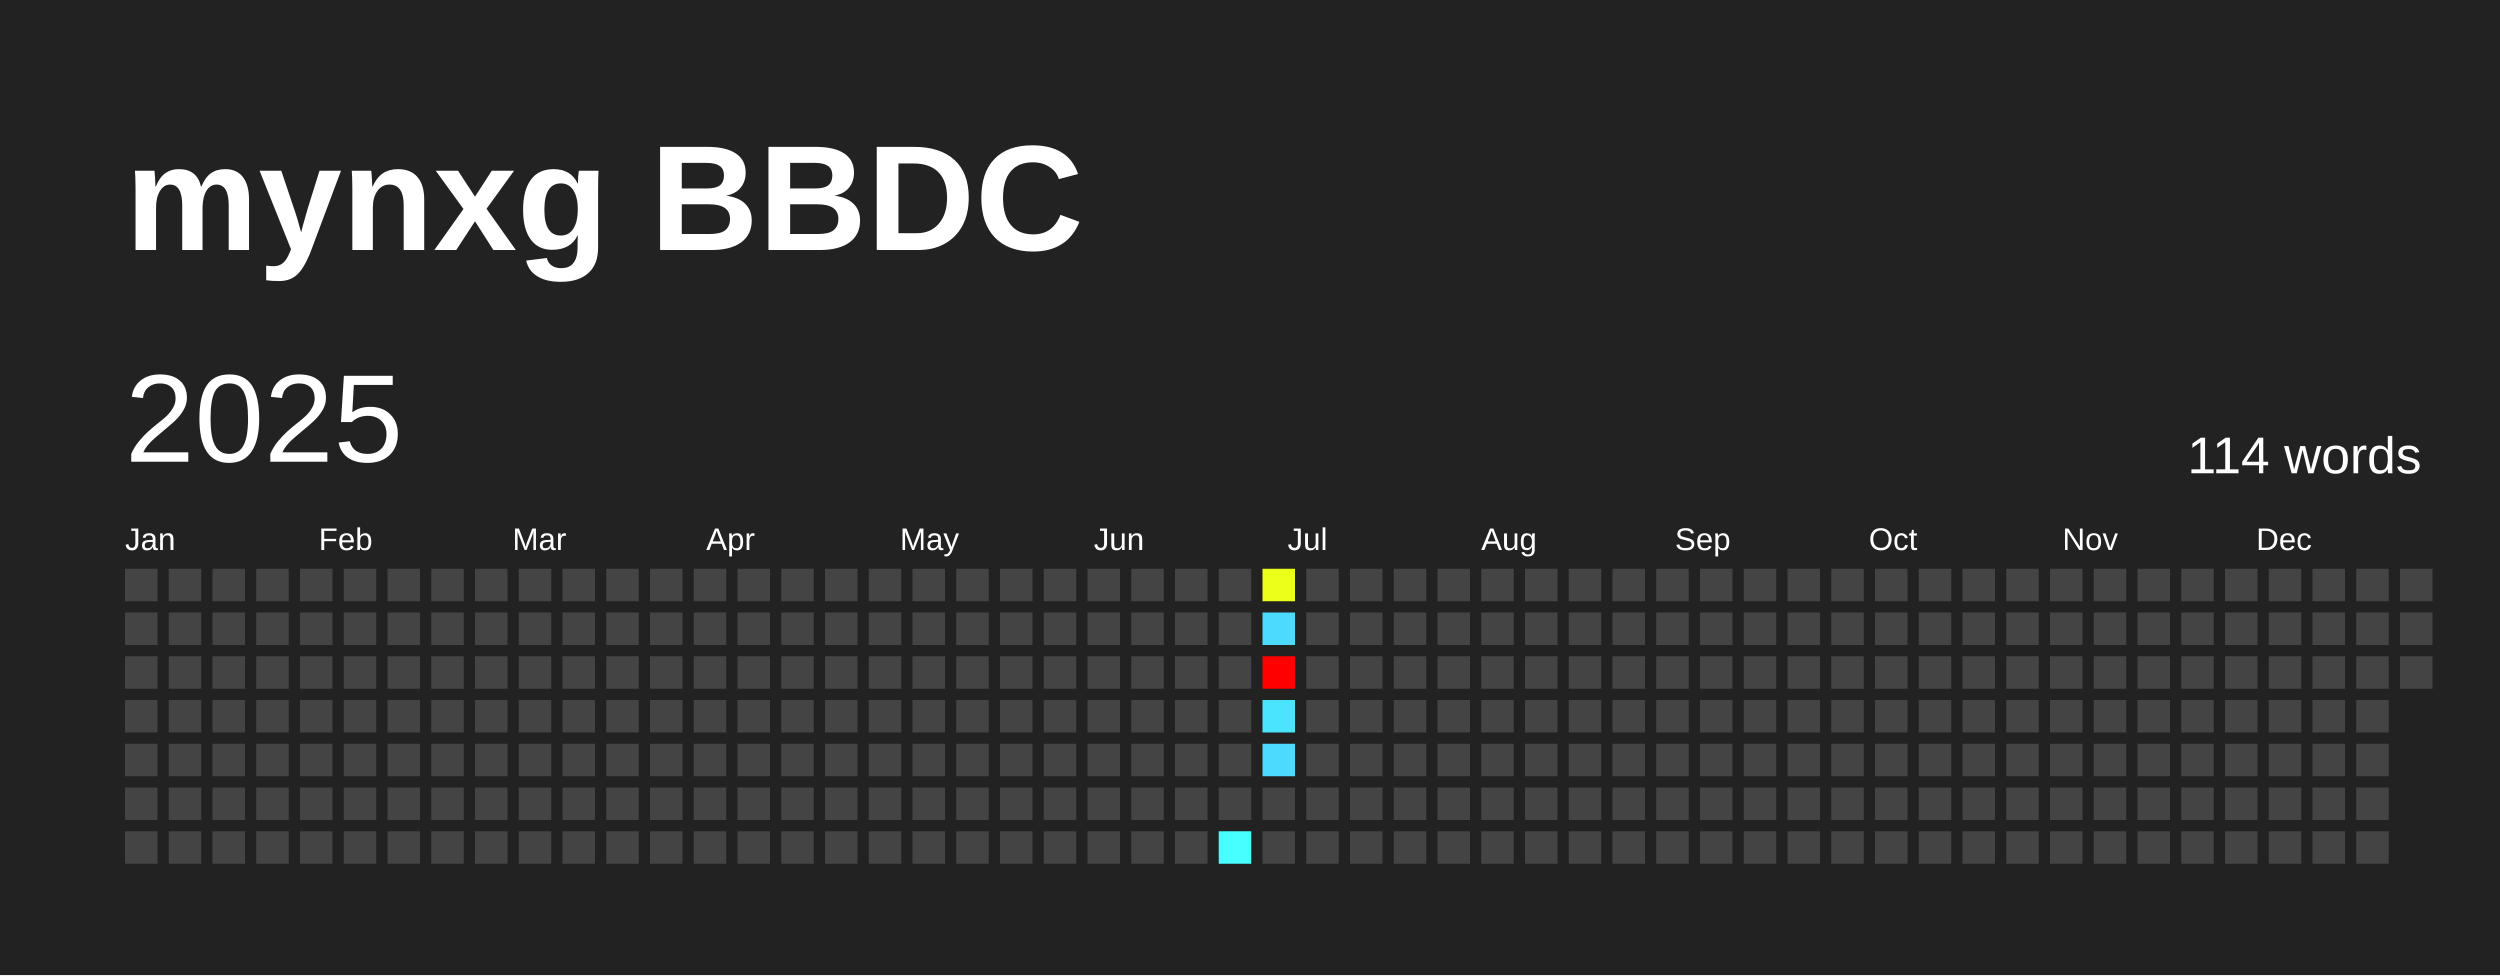
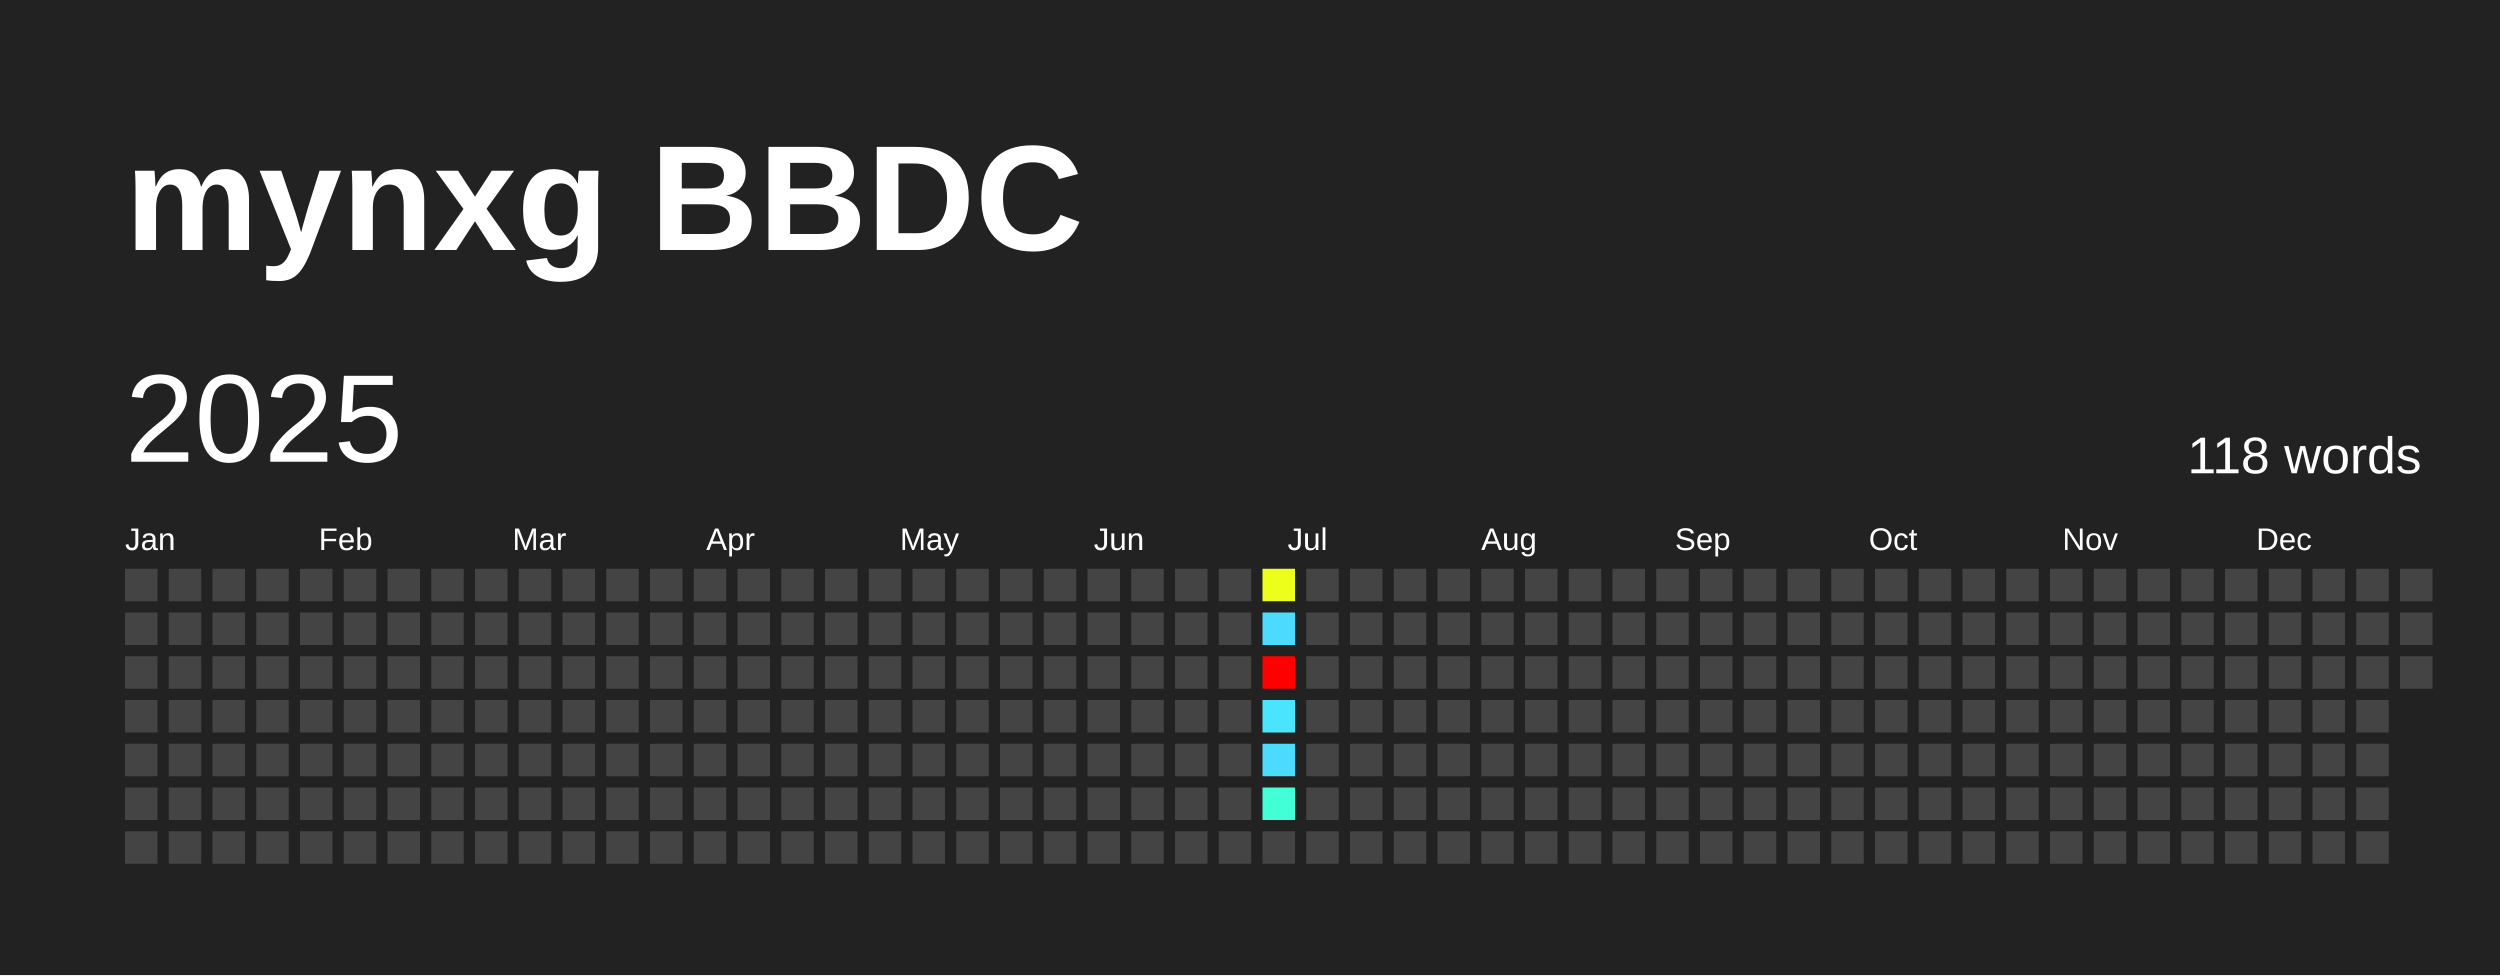
<svg xmlns="http://www.w3.org/2000/svg" baseProfile="full" height="78mm" version="1.1" viewBox="0,0,200,78" width="200mm">
  <defs />
  <rect fill="#222222" height="78" width="200" x="0" y="0" />
  <text fill="#FFFFFF" style="font-size:12px; font-family:Arial; font-weight:bold;" x="10" y="20">mynxg BBDC</text>
  <text dominant-baseline="hanging" fill="#FFFFFF" style="font-size:10.0px; font-family:Arial;" x="10" y="30">2025</text>
-   <text dominant-baseline="hanging" fill="#FFFFFF" style="font-size:4.125px; font-family:Arial;" x="175" y="35">114 words</text>
+   <text dominant-baseline="hanging" fill="#FFFFFF" style="font-size:4.125px; font-family:Arial;" x="175" y="35">118 words</text>
  <text fill="#FFFFFF" style="font-size:2.5px; font-family:Arial" x="10.0" y="44">Jan</text>
  <text fill="#FFFFFF" style="font-size:2.5px; font-family:Arial" x="25.5" y="44">Feb</text>
  <text fill="#FFFFFF" style="font-size:2.5px; font-family:Arial" x="41.0" y="44">Mar</text>
  <text fill="#FFFFFF" style="font-size:2.5px; font-family:Arial" x="56.5" y="44">Apr</text>
  <text fill="#FFFFFF" style="font-size:2.5px; font-family:Arial" x="72.0" y="44">May</text>
  <text fill="#FFFFFF" style="font-size:2.5px; font-family:Arial" x="87.5" y="44">Jun</text>
  <text fill="#FFFFFF" style="font-size:2.5px; font-family:Arial" x="103.0" y="44">Jul</text>
  <text fill="#FFFFFF" style="font-size:2.5px; font-family:Arial" x="118.5" y="44">Aug</text>
  <text fill="#FFFFFF" style="font-size:2.5px; font-family:Arial" x="134.0" y="44">Sep</text>
  <text fill="#FFFFFF" style="font-size:2.5px; font-family:Arial" x="149.5" y="44">Oct</text>
  <text fill="#FFFFFF" style="font-size:2.5px; font-family:Arial" x="165.0" y="44">Nov</text>
  <text fill="#FFFFFF" style="font-size:2.5px; font-family:Arial" x="180.5" y="44">Dec</text>
  <rect fill="#444444" height="2.6" width="2.6" x="10.0" y="45.5" />
  <rect fill="#444444" height="2.6" width="2.6" x="10.0" y="49.0" />
  <rect fill="#444444" height="2.6" width="2.6" x="10.0" y="52.5" />
  <rect fill="#444444" height="2.6" width="2.6" x="10.0" y="56.0" />
  <rect fill="#444444" height="2.6" width="2.6" x="10.0" y="59.5" />
  <rect fill="#444444" height="2.6" width="2.6" x="10.0" y="63.0" />
  <rect fill="#444444" height="2.6" width="2.6" x="10.0" y="66.5" />
  <rect fill="#444444" height="2.6" width="2.6" x="13.5" y="45.5" />
  <rect fill="#444444" height="2.6" width="2.6" x="13.5" y="49.0" />
  <rect fill="#444444" height="2.6" width="2.6" x="13.5" y="52.5" />
  <rect fill="#444444" height="2.6" width="2.6" x="13.5" y="56.0" />
  <rect fill="#444444" height="2.6" width="2.6" x="13.5" y="59.5" />
  <rect fill="#444444" height="2.6" width="2.6" x="13.5" y="63.0" />
  <rect fill="#444444" height="2.6" width="2.6" x="13.5" y="66.5" />
  <rect fill="#444444" height="2.6" width="2.6" x="17.0" y="45.5" />
  <rect fill="#444444" height="2.6" width="2.6" x="17.0" y="49.0" />
  <rect fill="#444444" height="2.6" width="2.6" x="17.0" y="52.5" />
  <rect fill="#444444" height="2.6" width="2.6" x="17.0" y="56.0" />
  <rect fill="#444444" height="2.6" width="2.6" x="17.0" y="59.5" />
  <rect fill="#444444" height="2.6" width="2.6" x="17.0" y="63.0" />
  <rect fill="#444444" height="2.6" width="2.6" x="17.0" y="66.5" />
  <rect fill="#444444" height="2.6" width="2.6" x="20.5" y="45.5" />
  <rect fill="#444444" height="2.6" width="2.6" x="20.5" y="49.0" />
  <rect fill="#444444" height="2.6" width="2.6" x="20.5" y="52.5" />
  <rect fill="#444444" height="2.6" width="2.6" x="20.5" y="56.0" />
  <rect fill="#444444" height="2.6" width="2.6" x="20.5" y="59.5" />
  <rect fill="#444444" height="2.6" width="2.6" x="20.5" y="63.0" />
  <rect fill="#444444" height="2.6" width="2.6" x="20.5" y="66.5" />
  <rect fill="#444444" height="2.6" width="2.6" x="24.0" y="45.5" />
  <rect fill="#444444" height="2.6" width="2.6" x="24.0" y="49.0" />
  <rect fill="#444444" height="2.6" width="2.6" x="24.0" y="52.5" />
  <rect fill="#444444" height="2.6" width="2.6" x="24.0" y="56.0" />
  <rect fill="#444444" height="2.6" width="2.6" x="24.0" y="59.5" />
  <rect fill="#444444" height="2.6" width="2.6" x="24.0" y="63.0" />
  <rect fill="#444444" height="2.6" width="2.6" x="24.0" y="66.5" />
  <rect fill="#444444" height="2.6" width="2.6" x="27.5" y="45.5" />
  <rect fill="#444444" height="2.6" width="2.6" x="27.5" y="49.0" />
  <rect fill="#444444" height="2.6" width="2.6" x="27.5" y="52.5" />
  <rect fill="#444444" height="2.6" width="2.6" x="27.5" y="56.0" />
  <rect fill="#444444" height="2.6" width="2.6" x="27.5" y="59.5" />
  <rect fill="#444444" height="2.6" width="2.6" x="27.5" y="63.0" />
  <rect fill="#444444" height="2.6" width="2.6" x="27.5" y="66.5" />
  <rect fill="#444444" height="2.6" width="2.6" x="31.0" y="45.5" />
  <rect fill="#444444" height="2.6" width="2.6" x="31.0" y="49.0" />
  <rect fill="#444444" height="2.6" width="2.6" x="31.0" y="52.5" />
  <rect fill="#444444" height="2.6" width="2.6" x="31.0" y="56.0" />
  <rect fill="#444444" height="2.6" width="2.6" x="31.0" y="59.5" />
  <rect fill="#444444" height="2.6" width="2.6" x="31.0" y="63.0" />
  <rect fill="#444444" height="2.6" width="2.6" x="31.0" y="66.5" />
  <rect fill="#444444" height="2.6" width="2.6" x="34.5" y="45.5" />
  <rect fill="#444444" height="2.6" width="2.6" x="34.5" y="49.0" />
  <rect fill="#444444" height="2.6" width="2.6" x="34.5" y="52.5" />
  <rect fill="#444444" height="2.6" width="2.6" x="34.5" y="56.0" />
  <rect fill="#444444" height="2.6" width="2.6" x="34.5" y="59.5" />
  <rect fill="#444444" height="2.6" width="2.6" x="34.5" y="63.0" />
  <rect fill="#444444" height="2.6" width="2.6" x="34.5" y="66.5" />
  <rect fill="#444444" height="2.6" width="2.6" x="38.0" y="45.5" />
  <rect fill="#444444" height="2.6" width="2.6" x="38.0" y="49.0" />
  <rect fill="#444444" height="2.6" width="2.6" x="38.0" y="52.5" />
  <rect fill="#444444" height="2.6" width="2.6" x="38.0" y="56.0" />
  <rect fill="#444444" height="2.6" width="2.6" x="38.0" y="59.5" />
  <rect fill="#444444" height="2.6" width="2.6" x="38.0" y="63.0" />
  <rect fill="#444444" height="2.6" width="2.6" x="38.0" y="66.5" />
  <rect fill="#444444" height="2.6" width="2.6" x="41.5" y="45.5" />
  <rect fill="#444444" height="2.6" width="2.6" x="41.5" y="49.0" />
  <rect fill="#444444" height="2.6" width="2.6" x="41.5" y="52.5" />
  <rect fill="#444444" height="2.6" width="2.6" x="41.5" y="56.0" />
  <rect fill="#444444" height="2.6" width="2.6" x="41.5" y="59.5" />
  <rect fill="#444444" height="2.6" width="2.6" x="41.5" y="63.0" />
  <rect fill="#444444" height="2.6" width="2.6" x="41.5" y="66.5" />
  <rect fill="#444444" height="2.6" width="2.6" x="45.0" y="45.5" />
  <rect fill="#444444" height="2.6" width="2.6" x="45.0" y="49.0" />
  <rect fill="#444444" height="2.6" width="2.6" x="45.0" y="52.5" />
  <rect fill="#444444" height="2.6" width="2.6" x="45.0" y="56.0" />
  <rect fill="#444444" height="2.6" width="2.6" x="45.0" y="59.5" />
  <rect fill="#444444" height="2.6" width="2.6" x="45.0" y="63.0" />
  <rect fill="#444444" height="2.6" width="2.6" x="45.0" y="66.5" />
  <rect fill="#444444" height="2.6" width="2.6" x="48.5" y="45.5" />
  <rect fill="#444444" height="2.6" width="2.6" x="48.5" y="49.0" />
  <rect fill="#444444" height="2.6" width="2.6" x="48.5" y="52.5" />
  <rect fill="#444444" height="2.6" width="2.6" x="48.5" y="56.0" />
  <rect fill="#444444" height="2.6" width="2.6" x="48.5" y="59.5" />
  <rect fill="#444444" height="2.6" width="2.6" x="48.5" y="63.0" />
  <rect fill="#444444" height="2.6" width="2.6" x="48.5" y="66.5" />
  <rect fill="#444444" height="2.6" width="2.6" x="52.0" y="45.5" />
  <rect fill="#444444" height="2.6" width="2.6" x="52.0" y="49.0" />
  <rect fill="#444444" height="2.6" width="2.6" x="52.0" y="52.5" />
  <rect fill="#444444" height="2.6" width="2.6" x="52.0" y="56.0" />
  <rect fill="#444444" height="2.6" width="2.6" x="52.0" y="59.5" />
  <rect fill="#444444" height="2.6" width="2.6" x="52.0" y="63.0" />
  <rect fill="#444444" height="2.6" width="2.6" x="52.0" y="66.5" />
  <rect fill="#444444" height="2.6" width="2.6" x="55.5" y="45.5" />
  <rect fill="#444444" height="2.6" width="2.6" x="55.5" y="49.0" />
  <rect fill="#444444" height="2.6" width="2.6" x="55.5" y="52.5" />
  <rect fill="#444444" height="2.6" width="2.6" x="55.5" y="56.0" />
  <rect fill="#444444" height="2.6" width="2.6" x="55.5" y="59.5" />
  <rect fill="#444444" height="2.6" width="2.6" x="55.5" y="63.0" />
  <rect fill="#444444" height="2.6" width="2.6" x="55.5" y="66.5" />
  <rect fill="#444444" height="2.6" width="2.6" x="59.0" y="45.5" />
  <rect fill="#444444" height="2.6" width="2.6" x="59.0" y="49.0" />
  <rect fill="#444444" height="2.6" width="2.6" x="59.0" y="52.5" />
  <rect fill="#444444" height="2.6" width="2.6" x="59.0" y="56.0" />
  <rect fill="#444444" height="2.6" width="2.6" x="59.0" y="59.5" />
  <rect fill="#444444" height="2.6" width="2.6" x="59.0" y="63.0" />
  <rect fill="#444444" height="2.6" width="2.6" x="59.0" y="66.5" />
  <rect fill="#444444" height="2.6" width="2.6" x="62.5" y="45.5" />
  <rect fill="#444444" height="2.6" width="2.6" x="62.5" y="49.0" />
  <rect fill="#444444" height="2.6" width="2.6" x="62.5" y="52.5" />
  <rect fill="#444444" height="2.6" width="2.6" x="62.5" y="56.0" />
  <rect fill="#444444" height="2.6" width="2.6" x="62.5" y="59.5" />
  <rect fill="#444444" height="2.6" width="2.6" x="62.5" y="63.0" />
  <rect fill="#444444" height="2.6" width="2.6" x="62.5" y="66.5" />
  <rect fill="#444444" height="2.6" width="2.6" x="66.0" y="45.5" />
  <rect fill="#444444" height="2.6" width="2.6" x="66.0" y="49.0" />
  <rect fill="#444444" height="2.6" width="2.6" x="66.0" y="52.5" />
  <rect fill="#444444" height="2.6" width="2.6" x="66.0" y="56.0" />
  <rect fill="#444444" height="2.6" width="2.6" x="66.0" y="59.5" />
  <rect fill="#444444" height="2.6" width="2.6" x="66.0" y="63.0" />
  <rect fill="#444444" height="2.6" width="2.6" x="66.0" y="66.5" />
  <rect fill="#444444" height="2.6" width="2.6" x="69.5" y="45.5" />
  <rect fill="#444444" height="2.6" width="2.6" x="69.5" y="49.0" />
  <rect fill="#444444" height="2.6" width="2.6" x="69.5" y="52.5" />
  <rect fill="#444444" height="2.6" width="2.6" x="69.5" y="56.0" />
  <rect fill="#444444" height="2.6" width="2.6" x="69.5" y="59.5" />
  <rect fill="#444444" height="2.6" width="2.6" x="69.5" y="63.0" />
  <rect fill="#444444" height="2.6" width="2.6" x="69.5" y="66.5" />
  <rect fill="#444444" height="2.6" width="2.6" x="73.0" y="45.5" />
  <rect fill="#444444" height="2.6" width="2.6" x="73.0" y="49.0" />
  <rect fill="#444444" height="2.6" width="2.6" x="73.0" y="52.5" />
  <rect fill="#444444" height="2.6" width="2.6" x="73.0" y="56.0" />
  <rect fill="#444444" height="2.6" width="2.6" x="73.0" y="59.5" />
  <rect fill="#444444" height="2.6" width="2.6" x="73.0" y="63.0" />
  <rect fill="#444444" height="2.6" width="2.6" x="73.0" y="66.5" />
  <rect fill="#444444" height="2.6" width="2.6" x="76.5" y="45.5" />
  <rect fill="#444444" height="2.6" width="2.6" x="76.5" y="49.0" />
  <rect fill="#444444" height="2.6" width="2.6" x="76.5" y="52.5" />
  <rect fill="#444444" height="2.6" width="2.6" x="76.5" y="56.0" />
  <rect fill="#444444" height="2.6" width="2.6" x="76.5" y="59.5" />
  <rect fill="#444444" height="2.6" width="2.6" x="76.5" y="63.0" />
  <rect fill="#444444" height="2.6" width="2.6" x="76.5" y="66.5" />
  <rect fill="#444444" height="2.6" width="2.6" x="80.0" y="45.5" />
  <rect fill="#444444" height="2.6" width="2.6" x="80.0" y="49.0" />
  <rect fill="#444444" height="2.6" width="2.6" x="80.0" y="52.5" />
  <rect fill="#444444" height="2.6" width="2.6" x="80.0" y="56.0" />
  <rect fill="#444444" height="2.6" width="2.6" x="80.0" y="59.5" />
  <rect fill="#444444" height="2.6" width="2.6" x="80.0" y="63.0" />
  <rect fill="#444444" height="2.6" width="2.6" x="80.0" y="66.5" />
  <rect fill="#444444" height="2.6" width="2.6" x="83.5" y="45.5" />
  <rect fill="#444444" height="2.6" width="2.6" x="83.5" y="49.0" />
  <rect fill="#444444" height="2.6" width="2.6" x="83.5" y="52.5" />
  <rect fill="#444444" height="2.6" width="2.6" x="83.5" y="56.0" />
  <rect fill="#444444" height="2.6" width="2.6" x="83.5" y="59.5" />
  <rect fill="#444444" height="2.6" width="2.6" x="83.5" y="63.0" />
  <rect fill="#444444" height="2.6" width="2.6" x="83.5" y="66.5" />
  <rect fill="#444444" height="2.6" width="2.6" x="87.0" y="45.5" />
  <rect fill="#444444" height="2.6" width="2.6" x="87.0" y="49.0" />
  <rect fill="#444444" height="2.6" width="2.6" x="87.0" y="52.5" />
  <rect fill="#444444" height="2.6" width="2.6" x="87.0" y="56.0" />
  <rect fill="#444444" height="2.6" width="2.6" x="87.0" y="59.5" />
  <rect fill="#444444" height="2.6" width="2.6" x="87.0" y="63.0" />
  <rect fill="#444444" height="2.6" width="2.6" x="87.0" y="66.5" />
  <rect fill="#444444" height="2.6" width="2.6" x="90.5" y="45.5" />
  <rect fill="#444444" height="2.6" width="2.6" x="90.5" y="49.0" />
  <rect fill="#444444" height="2.6" width="2.6" x="90.5" y="52.5" />
  <rect fill="#444444" height="2.6" width="2.6" x="90.5" y="56.0" />
  <rect fill="#444444" height="2.6" width="2.6" x="90.5" y="59.5" />
  <rect fill="#444444" height="2.6" width="2.6" x="90.5" y="63.0" />
  <rect fill="#444444" height="2.6" width="2.6" x="90.5" y="66.5" />
  <rect fill="#444444" height="2.6" width="2.6" x="94.0" y="45.5" />
  <rect fill="#444444" height="2.6" width="2.6" x="94.0" y="49.0" />
  <rect fill="#444444" height="2.6" width="2.6" x="94.0" y="52.5" />
  <rect fill="#444444" height="2.6" width="2.6" x="94.0" y="56.0" />
  <rect fill="#444444" height="2.6" width="2.6" x="94.0" y="59.5" />
  <rect fill="#444444" height="2.6" width="2.6" x="94.0" y="63.0" />
  <rect fill="#444444" height="2.6" width="2.6" x="94.0" y="66.5" />
  <rect fill="#444444" height="2.6" width="2.6" x="97.5" y="45.5" />
  <rect fill="#444444" height="2.6" width="2.6" x="97.5" y="49.0" />
  <rect fill="#444444" height="2.6" width="2.6" x="97.5" y="52.5" />
  <rect fill="#444444" height="2.6" width="2.6" x="97.5" y="56.0" />
  <rect fill="#444444" height="2.6" width="2.6" x="97.5" y="59.5" />
  <rect fill="#444444" height="2.6" width="2.6" x="97.5" y="63.0" />
-   <rect fill="#47fffe" height="2.6" width="2.6" x="97.5" y="66.5" />
+   <rect fill="#444444" height="2.6" width="2.6" x="97.5" y="66.5" />
  <rect fill="#ecff1a" height="2.6" width="2.6" x="101.0" y="45.5" />
  <rect fill="#4cdbff" height="2.6" width="2.6" x="101.0" y="49.0" />
  <rect fill="red" height="2.6" width="2.6" x="101.0" y="52.5" />
  <rect fill="#4be4ff" height="2.6" width="2.6" x="101.0" y="56.0" />
  <rect fill="#4cdbff" height="2.6" width="2.6" x="101.0" y="59.5" />
-   <rect fill="#444444" height="2.6" width="2.6" x="101.0" y="63.0" />
+   <rect fill="#42ffd7" height="2.6" width="2.6" x="101.0" y="63.0" />
  <rect fill="#444444" height="2.6" width="2.6" x="101.0" y="66.5" />
  <rect fill="#444444" height="2.6" width="2.6" x="104.5" y="45.5" />
  <rect fill="#444444" height="2.6" width="2.6" x="104.5" y="49.0" />
  <rect fill="#444444" height="2.6" width="2.6" x="104.5" y="52.5" />
  <rect fill="#444444" height="2.6" width="2.6" x="104.5" y="56.0" />
  <rect fill="#444444" height="2.6" width="2.6" x="104.5" y="59.5" />
  <rect fill="#444444" height="2.6" width="2.6" x="104.5" y="63.0" />
  <rect fill="#444444" height="2.6" width="2.6" x="104.5" y="66.5" />
  <rect fill="#444444" height="2.6" width="2.6" x="108.0" y="45.5" />
  <rect fill="#444444" height="2.6" width="2.6" x="108.0" y="49.0" />
  <rect fill="#444444" height="2.6" width="2.6" x="108.0" y="52.5" />
  <rect fill="#444444" height="2.6" width="2.6" x="108.0" y="56.0" />
  <rect fill="#444444" height="2.6" width="2.6" x="108.0" y="59.5" />
  <rect fill="#444444" height="2.6" width="2.6" x="108.0" y="63.0" />
  <rect fill="#444444" height="2.6" width="2.6" x="108.0" y="66.5" />
  <rect fill="#444444" height="2.6" width="2.6" x="111.5" y="45.5" />
  <rect fill="#444444" height="2.6" width="2.6" x="111.5" y="49.0" />
  <rect fill="#444444" height="2.6" width="2.6" x="111.5" y="52.5" />
  <rect fill="#444444" height="2.6" width="2.6" x="111.5" y="56.0" />
  <rect fill="#444444" height="2.6" width="2.6" x="111.5" y="59.5" />
  <rect fill="#444444" height="2.6" width="2.6" x="111.5" y="63.0" />
  <rect fill="#444444" height="2.6" width="2.6" x="111.5" y="66.5" />
  <rect fill="#444444" height="2.6" width="2.6" x="115.0" y="45.5" />
  <rect fill="#444444" height="2.6" width="2.6" x="115.0" y="49.0" />
  <rect fill="#444444" height="2.6" width="2.6" x="115.0" y="52.5" />
  <rect fill="#444444" height="2.6" width="2.6" x="115.0" y="56.0" />
  <rect fill="#444444" height="2.6" width="2.6" x="115.0" y="59.5" />
  <rect fill="#444444" height="2.6" width="2.6" x="115.0" y="63.0" />
  <rect fill="#444444" height="2.6" width="2.6" x="115.0" y="66.5" />
  <rect fill="#444444" height="2.6" width="2.6" x="118.5" y="45.5" />
  <rect fill="#444444" height="2.6" width="2.6" x="118.5" y="49.0" />
  <rect fill="#444444" height="2.6" width="2.6" x="118.5" y="52.5" />
  <rect fill="#444444" height="2.6" width="2.6" x="118.5" y="56.0" />
  <rect fill="#444444" height="2.6" width="2.6" x="118.5" y="59.5" />
  <rect fill="#444444" height="2.6" width="2.6" x="118.5" y="63.0" />
  <rect fill="#444444" height="2.6" width="2.6" x="118.5" y="66.5" />
  <rect fill="#444444" height="2.6" width="2.6" x="122.0" y="45.5" />
  <rect fill="#444444" height="2.6" width="2.6" x="122.0" y="49.0" />
  <rect fill="#444444" height="2.6" width="2.6" x="122.0" y="52.5" />
  <rect fill="#444444" height="2.6" width="2.6" x="122.0" y="56.0" />
  <rect fill="#444444" height="2.6" width="2.6" x="122.0" y="59.5" />
  <rect fill="#444444" height="2.6" width="2.6" x="122.0" y="63.0" />
  <rect fill="#444444" height="2.6" width="2.6" x="122.0" y="66.5" />
  <rect fill="#444444" height="2.6" width="2.6" x="125.5" y="45.5" />
  <rect fill="#444444" height="2.6" width="2.6" x="125.5" y="49.0" />
  <rect fill="#444444" height="2.6" width="2.6" x="125.5" y="52.5" />
  <rect fill="#444444" height="2.6" width="2.6" x="125.5" y="56.0" />
  <rect fill="#444444" height="2.6" width="2.6" x="125.5" y="59.5" />
  <rect fill="#444444" height="2.6" width="2.6" x="125.5" y="63.0" />
  <rect fill="#444444" height="2.6" width="2.6" x="125.5" y="66.5" />
  <rect fill="#444444" height="2.6" width="2.6" x="129.0" y="45.5" />
  <rect fill="#444444" height="2.6" width="2.6" x="129.0" y="49.0" />
  <rect fill="#444444" height="2.6" width="2.6" x="129.0" y="52.5" />
  <rect fill="#444444" height="2.6" width="2.6" x="129.0" y="56.0" />
  <rect fill="#444444" height="2.6" width="2.6" x="129.0" y="59.5" />
  <rect fill="#444444" height="2.6" width="2.6" x="129.0" y="63.0" />
  <rect fill="#444444" height="2.6" width="2.6" x="129.0" y="66.5" />
  <rect fill="#444444" height="2.6" width="2.6" x="132.5" y="45.5" />
  <rect fill="#444444" height="2.6" width="2.6" x="132.5" y="49.0" />
  <rect fill="#444444" height="2.6" width="2.6" x="132.5" y="52.5" />
  <rect fill="#444444" height="2.6" width="2.6" x="132.5" y="56.0" />
  <rect fill="#444444" height="2.6" width="2.6" x="132.5" y="59.5" />
  <rect fill="#444444" height="2.6" width="2.6" x="132.5" y="63.0" />
  <rect fill="#444444" height="2.6" width="2.6" x="132.5" y="66.5" />
  <rect fill="#444444" height="2.6" width="2.6" x="136.0" y="45.5" />
  <rect fill="#444444" height="2.6" width="2.6" x="136.0" y="49.0" />
  <rect fill="#444444" height="2.6" width="2.6" x="136.0" y="52.5" />
  <rect fill="#444444" height="2.6" width="2.6" x="136.0" y="56.0" />
  <rect fill="#444444" height="2.6" width="2.6" x="136.0" y="59.5" />
  <rect fill="#444444" height="2.6" width="2.6" x="136.0" y="63.0" />
  <rect fill="#444444" height="2.6" width="2.6" x="136.0" y="66.5" />
  <rect fill="#444444" height="2.6" width="2.6" x="139.5" y="45.5" />
  <rect fill="#444444" height="2.6" width="2.6" x="139.5" y="49.0" />
  <rect fill="#444444" height="2.6" width="2.6" x="139.5" y="52.5" />
  <rect fill="#444444" height="2.6" width="2.6" x="139.5" y="56.0" />
  <rect fill="#444444" height="2.6" width="2.6" x="139.5" y="59.5" />
  <rect fill="#444444" height="2.6" width="2.6" x="139.5" y="63.0" />
  <rect fill="#444444" height="2.6" width="2.6" x="139.5" y="66.5" />
  <rect fill="#444444" height="2.6" width="2.6" x="143.0" y="45.5" />
  <rect fill="#444444" height="2.6" width="2.6" x="143.0" y="49.0" />
  <rect fill="#444444" height="2.6" width="2.6" x="143.0" y="52.5" />
  <rect fill="#444444" height="2.6" width="2.6" x="143.0" y="56.0" />
  <rect fill="#444444" height="2.6" width="2.6" x="143.0" y="59.5" />
  <rect fill="#444444" height="2.6" width="2.6" x="143.0" y="63.0" />
  <rect fill="#444444" height="2.6" width="2.6" x="143.0" y="66.5" />
  <rect fill="#444444" height="2.6" width="2.6" x="146.5" y="45.5" />
  <rect fill="#444444" height="2.6" width="2.6" x="146.5" y="49.0" />
  <rect fill="#444444" height="2.6" width="2.6" x="146.5" y="52.5" />
  <rect fill="#444444" height="2.6" width="2.6" x="146.5" y="56.0" />
  <rect fill="#444444" height="2.6" width="2.6" x="146.5" y="59.5" />
  <rect fill="#444444" height="2.6" width="2.6" x="146.5" y="63.0" />
  <rect fill="#444444" height="2.6" width="2.6" x="146.5" y="66.5" />
  <rect fill="#444444" height="2.6" width="2.6" x="150.0" y="45.5" />
  <rect fill="#444444" height="2.6" width="2.6" x="150.0" y="49.0" />
  <rect fill="#444444" height="2.6" width="2.6" x="150.0" y="52.5" />
  <rect fill="#444444" height="2.6" width="2.6" x="150.0" y="56.0" />
  <rect fill="#444444" height="2.6" width="2.6" x="150.0" y="59.5" />
  <rect fill="#444444" height="2.6" width="2.6" x="150.0" y="63.0" />
  <rect fill="#444444" height="2.6" width="2.6" x="150.0" y="66.5" />
  <rect fill="#444444" height="2.6" width="2.6" x="153.5" y="45.5" />
  <rect fill="#444444" height="2.6" width="2.6" x="153.5" y="49.0" />
  <rect fill="#444444" height="2.6" width="2.6" x="153.5" y="52.5" />
  <rect fill="#444444" height="2.6" width="2.6" x="153.5" y="56.0" />
  <rect fill="#444444" height="2.6" width="2.6" x="153.5" y="59.5" />
  <rect fill="#444444" height="2.6" width="2.6" x="153.5" y="63.0" />
  <rect fill="#444444" height="2.6" width="2.6" x="153.5" y="66.5" />
  <rect fill="#444444" height="2.6" width="2.6" x="157.0" y="45.5" />
  <rect fill="#444444" height="2.6" width="2.6" x="157.0" y="49.0" />
  <rect fill="#444444" height="2.6" width="2.6" x="157.0" y="52.5" />
  <rect fill="#444444" height="2.6" width="2.6" x="157.0" y="56.0" />
  <rect fill="#444444" height="2.6" width="2.6" x="157.0" y="59.5" />
  <rect fill="#444444" height="2.6" width="2.6" x="157.0" y="63.0" />
  <rect fill="#444444" height="2.6" width="2.6" x="157.0" y="66.5" />
  <rect fill="#444444" height="2.6" width="2.6" x="160.5" y="45.5" />
  <rect fill="#444444" height="2.6" width="2.6" x="160.5" y="49.0" />
  <rect fill="#444444" height="2.6" width="2.6" x="160.5" y="52.5" />
  <rect fill="#444444" height="2.6" width="2.6" x="160.5" y="56.0" />
  <rect fill="#444444" height="2.6" width="2.6" x="160.5" y="59.5" />
  <rect fill="#444444" height="2.6" width="2.6" x="160.5" y="63.0" />
  <rect fill="#444444" height="2.6" width="2.6" x="160.5" y="66.5" />
  <rect fill="#444444" height="2.6" width="2.6" x="164.0" y="45.5" />
  <rect fill="#444444" height="2.6" width="2.6" x="164.0" y="49.0" />
  <rect fill="#444444" height="2.6" width="2.6" x="164.0" y="52.5" />
  <rect fill="#444444" height="2.6" width="2.6" x="164.0" y="56.0" />
  <rect fill="#444444" height="2.6" width="2.6" x="164.0" y="59.5" />
  <rect fill="#444444" height="2.6" width="2.6" x="164.0" y="63.0" />
  <rect fill="#444444" height="2.6" width="2.6" x="164.0" y="66.5" />
  <rect fill="#444444" height="2.6" width="2.6" x="167.5" y="45.5" />
  <rect fill="#444444" height="2.6" width="2.6" x="167.5" y="49.0" />
  <rect fill="#444444" height="2.6" width="2.6" x="167.5" y="52.5" />
  <rect fill="#444444" height="2.6" width="2.6" x="167.5" y="56.0" />
  <rect fill="#444444" height="2.6" width="2.6" x="167.5" y="59.5" />
  <rect fill="#444444" height="2.6" width="2.6" x="167.5" y="63.0" />
  <rect fill="#444444" height="2.6" width="2.6" x="167.5" y="66.5" />
  <rect fill="#444444" height="2.6" width="2.6" x="171.0" y="45.5" />
  <rect fill="#444444" height="2.6" width="2.6" x="171.0" y="49.0" />
  <rect fill="#444444" height="2.6" width="2.6" x="171.0" y="52.5" />
  <rect fill="#444444" height="2.6" width="2.6" x="171.0" y="56.0" />
  <rect fill="#444444" height="2.6" width="2.6" x="171.0" y="59.5" />
  <rect fill="#444444" height="2.6" width="2.6" x="171.0" y="63.0" />
  <rect fill="#444444" height="2.6" width="2.6" x="171.0" y="66.5" />
  <rect fill="#444444" height="2.6" width="2.6" x="174.5" y="45.5" />
  <rect fill="#444444" height="2.6" width="2.6" x="174.5" y="49.0" />
  <rect fill="#444444" height="2.6" width="2.6" x="174.5" y="52.5" />
  <rect fill="#444444" height="2.6" width="2.6" x="174.5" y="56.0" />
  <rect fill="#444444" height="2.6" width="2.6" x="174.5" y="59.5" />
  <rect fill="#444444" height="2.6" width="2.6" x="174.5" y="63.0" />
  <rect fill="#444444" height="2.6" width="2.6" x="174.5" y="66.5" />
  <rect fill="#444444" height="2.6" width="2.6" x="178.0" y="45.5" />
  <rect fill="#444444" height="2.6" width="2.6" x="178.0" y="49.0" />
  <rect fill="#444444" height="2.6" width="2.6" x="178.0" y="52.5" />
  <rect fill="#444444" height="2.6" width="2.6" x="178.0" y="56.0" />
  <rect fill="#444444" height="2.6" width="2.6" x="178.0" y="59.5" />
  <rect fill="#444444" height="2.6" width="2.6" x="178.0" y="63.0" />
  <rect fill="#444444" height="2.6" width="2.6" x="178.0" y="66.5" />
  <rect fill="#444444" height="2.6" width="2.6" x="181.5" y="45.5" />
  <rect fill="#444444" height="2.6" width="2.6" x="181.5" y="49.0" />
  <rect fill="#444444" height="2.6" width="2.6" x="181.5" y="52.5" />
  <rect fill="#444444" height="2.6" width="2.6" x="181.5" y="56.0" />
  <rect fill="#444444" height="2.6" width="2.6" x="181.5" y="59.5" />
  <rect fill="#444444" height="2.6" width="2.6" x="181.5" y="63.0" />
  <rect fill="#444444" height="2.6" width="2.6" x="181.5" y="66.5" />
  <rect fill="#444444" height="2.6" width="2.6" x="185.0" y="45.5" />
  <rect fill="#444444" height="2.6" width="2.6" x="185.0" y="49.0" />
  <rect fill="#444444" height="2.6" width="2.6" x="185.0" y="52.5" />
  <rect fill="#444444" height="2.6" width="2.6" x="185.0" y="56.0" />
  <rect fill="#444444" height="2.6" width="2.6" x="185.0" y="59.5" />
  <rect fill="#444444" height="2.6" width="2.6" x="185.0" y="63.0" />
  <rect fill="#444444" height="2.6" width="2.6" x="185.0" y="66.5" />
  <rect fill="#444444" height="2.6" width="2.6" x="188.5" y="45.5" />
  <rect fill="#444444" height="2.6" width="2.6" x="188.5" y="49.0" />
  <rect fill="#444444" height="2.6" width="2.6" x="188.5" y="52.5" />
  <rect fill="#444444" height="2.6" width="2.6" x="188.5" y="56.0" />
  <rect fill="#444444" height="2.6" width="2.6" x="188.5" y="59.5" />
  <rect fill="#444444" height="2.6" width="2.6" x="188.5" y="63.0" />
  <rect fill="#444444" height="2.6" width="2.6" x="188.5" y="66.5" />
  <rect fill="#444444" height="2.6" width="2.6" x="192.0" y="45.5" />
  <rect fill="#444444" height="2.6" width="2.6" x="192.0" y="49.0" />
  <rect fill="#444444" height="2.6" width="2.6" x="192.0" y="52.5" />
</svg>
